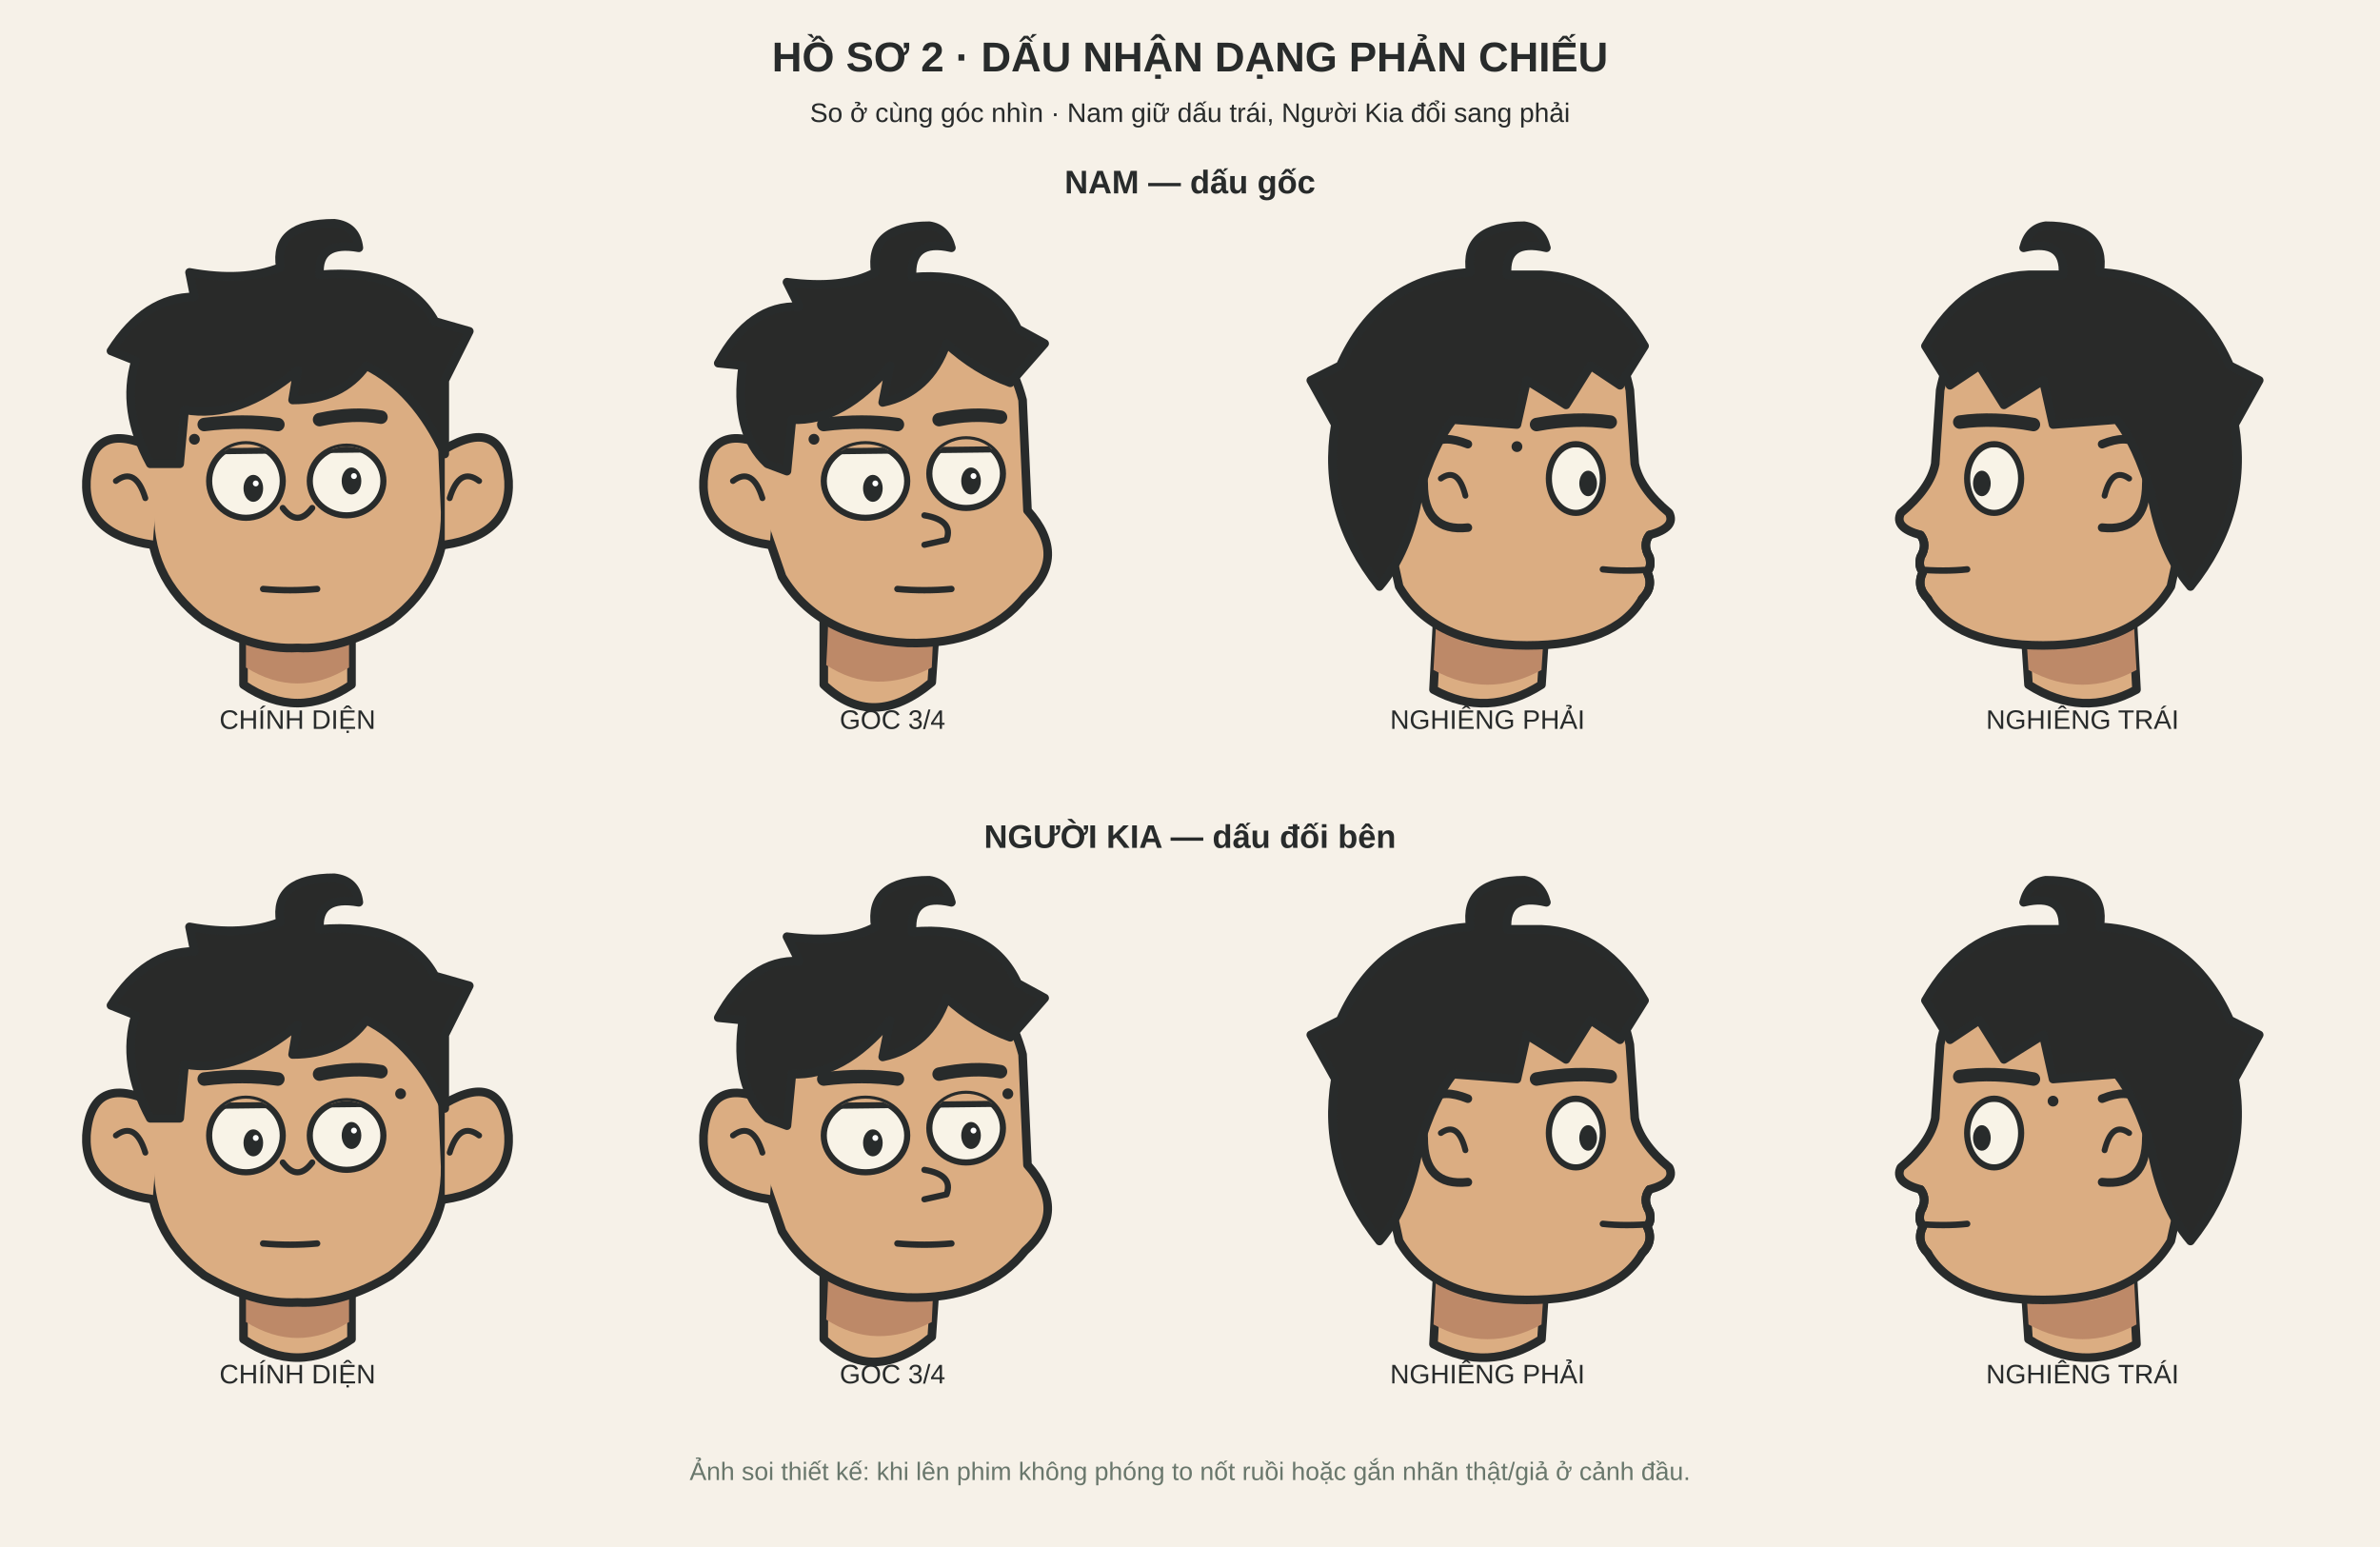
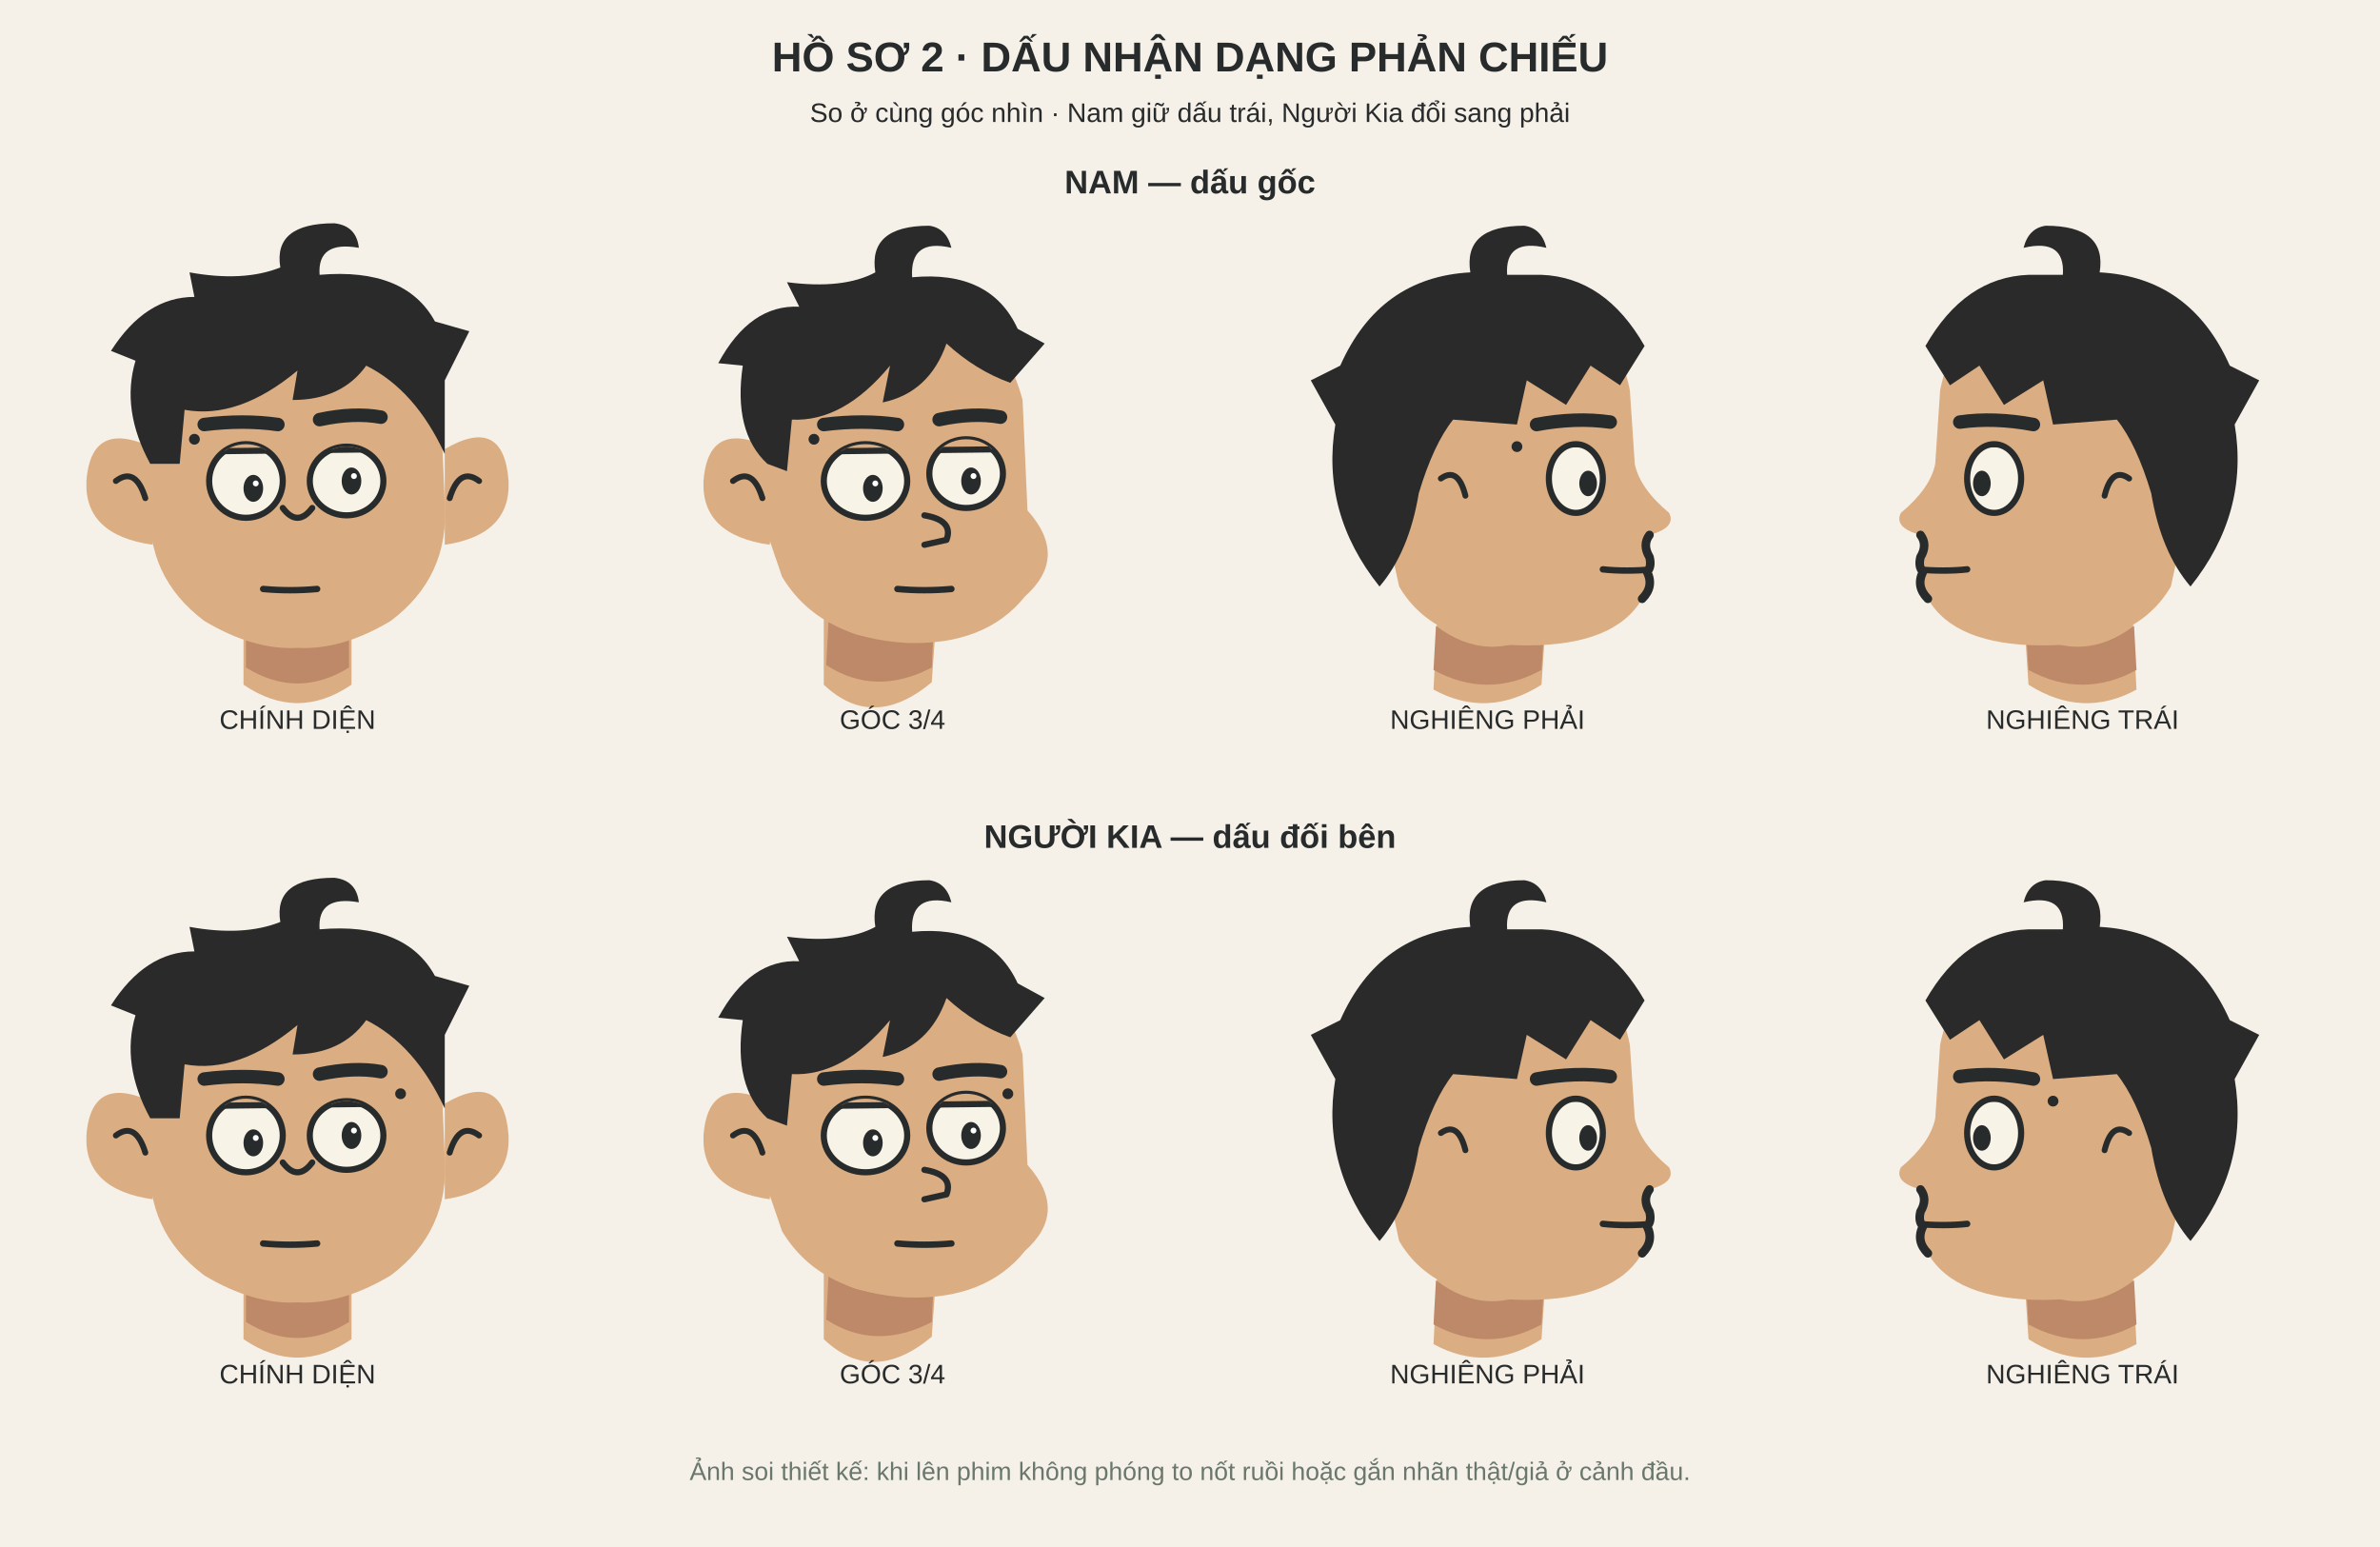
<svg xmlns="http://www.w3.org/2000/svg" width="1600" height="1040" viewBox="0 0 1600 1040">
  <rect width="1600" height="1040" fill="#f6f1e8" />
  <g font-family="Arial,sans-serif" fill="#282b2b" text-anchor="middle">
    <text x="800" y="48" font-size="28" font-weight="700">HỒ SƠ 2 · DẤU NHẬN DẠNG PHẢN CHIẾU</text>
    <text x="800" y="82" font-size="18">So ở cùng góc nhìn · Nam giữ dấu trái, Người Kia đổi sang phải</text>
    <g>
      <text x="800" y="130" font-size="22" font-weight="700">NAM — dấu gốc</text>
      <g>
        <g transform="translate(200 160) scale(1.65 1.65)">
          <g transform="translate(0 0) scale(1)" stroke="#282b2b" stroke-width="3.5" stroke-linejoin="round" stroke-linecap="round">
-             <path d="M -22 141 L -22 182 Q 0 197 22 182 L 22 141" fill="#dbad82" />
+             <path d="M -22 141 L -22 182 Q 0 197 22 182 L 22 141" fill="#dbad82" stroke="none" />
            <path d="M -21 155 Q 0 171 21 155 L 21 175 Q 0 188 -21 175 Z" fill="#bd8968" stroke="none" />
-             <path d="M -58 60 Q -52 25 0 25 Q 52 25 58 60 L 60 108 Q 62 138 38 156 Q 18 168 0 167 Q -18 168 -38 156 Q -62 138 -60 108 Z" fill="#dbad82" />
-             <path d="M -56 87 Q -84 72 -86 99 Q -87 121 -59 125 M 60 86 Q 84 72 86 99 Q 87 121 60 125" fill="#dbad82" />
+             <path d="M -58 60 Q -52 25 0 25 Q 52 25 58 60 L 60 108 Q 62 138 38 156 Q 18 168 0 167 Q -18 168 -38 156 Q -62 138 -60 108 Z" fill="#dbad82" stroke="none" />
+             <path d="M -56 87 Q -84 72 -86 99 Q -87 121 -59 125 M 60 86 Q 84 72 86 99 Q 87 121 60 125" fill="#dbad82" stroke="none" />
            <path d="M -74 99 Q -66 93 -62 106 M 74 99 Q 66 93 62 106" fill="none" stroke-width="2.4" />
-             <path d="M -60 92 Q -72 70 -66 50 L -76 46 Q -62 24 -42 24 L -44 14 Q -22 18 -7 12 Q -10 -6 15 -6 Q 24 -5 25 4 Q 8 1 9 15 Q 44 12 56 34 L 70 38 L 60 58 L 60 88 Q 48 62 28 52 Q 18 66 -2 66 L 0 54 Q -24 74 -46 70 L -48 92 Z" fill="#292a29" />
+             <path d="M -60 92 Q -72 70 -66 50 L -76 46 Q -62 24 -42 24 L -44 14 Q -22 18 -7 12 Q -10 -6 15 -6 Q 24 -5 25 4 Q 8 1 9 15 Q 44 12 56 34 L 70 38 L 60 58 L 60 88 Q 48 62 28 52 Q 18 66 -2 66 L 0 54 Q -24 74 -46 70 L -48 92 Z" fill="#292a29" stroke="none" />
            <g transform="translate(-10 0)">
              <defs>
                <clipPath id="nam-front-1-R4pe-eyes">
                  <ellipse cx="-11" cy="99" rx="15" ry="15" />
                  <ellipse cx="30" cy="99" rx="15" ry="14" />
                </clipPath>
              </defs>
              <ellipse cx="-11" cy="99" rx="15" ry="15" fill="#f8f3e7" stroke-width="2.5" />
              <ellipse cx="30" cy="99" rx="15" ry="14" fill="#f8f3e7" stroke-width="2.5" />
              <g clip-path="url(#nam-front-1-R4pe-eyes)">
                <ellipse cx="-8" cy="102" rx="4" ry="5.5" fill="#282b2b" stroke="none" />
                <ellipse cx="32" cy="99" rx="4" ry="5.5" fill="#282b2b" stroke="none" />
                <circle cx="-7" cy="100" r="1.2" fill="#ffffff" stroke="none" />
                <circle cx="33" cy="97" r="1.2" fill="#ffffff" stroke="none" />
                <path d="M -33 73 L 51 73 L 51 86 L -33 87 Z" fill="#dbad82" stroke-width="2.5" />
              </g>
              <path d="M -28 76 Q -12 74 2 76 M 19 74 Q 33 71 44 73" fill="none" stroke-width="5.5" />
              <circle cx="-32" data-identity-mark="nam" cy="82" r="2.2" fill="#282b2b" stroke="none" />
              <path d="M 4 110 Q 10 118 16 110" fill="none" stroke-width="2.5" />
              <g transform="translate(-6 0)">
                <path d="M 2 143 Q 13 144 24 143" fill="none" stroke-width="2.6" />
              </g>
            </g>
          </g>
        </g>
        <text x="200" y="490" font-size="18">CHÍNH DIỆN</text>
      </g>
      <g>
        <g transform="translate(600 160) scale(1.65 1.65)">
          <g transform="translate(0 0) scale(1)" stroke="#282b2b" stroke-width="3.5" stroke-linejoin="round" stroke-linecap="round">
-             <path d="M -28 141 L -28 182 Q -8 201 16 181 L 19 138" fill="#dbad82" />
+             <path d="M -28 141 L -28 182 Q -8 201 16 181 L 19 138" fill="#dbad82" stroke="none" />
            <path d="M -26 155 Q -8 171 17 153 L 16 175 Q -7 187 -27 174 Z" fill="#bd8968" stroke="none" />
-             <path d="M -55 60 Q -50 25 -9 25 Q 42 24 53 66 L 55 111 Q 72 130 54 146 Q 38 166 6 165 Q -30 163 -45 138 L -58 100 Z" fill="#dbad82" />
-             <path d="M -47 87 Q -75 72 -77 99 Q -78 121 -50 125" fill="#dbad82" />
+             <path d="M -55 60 Q -50 25 -9 25 Q 42 24 53 66 L 55 111 Q 72 130 54 146 Q 38 166 6 165 Q -30 163 -45 138 L -58 100 Z" fill="#dbad82" stroke="none" />
+             <path d="M -47 87 Q -75 72 -77 99 Q -78 121 -50 125" fill="#dbad82" stroke="none" />
            <path d="M -65 99 Q -57 93 -53 106" fill="none" stroke-width="2.4" />
-             <path d="M -51 92 Q -65 79 -61 52 L -71 51 Q -58 27 -38 28 L -43 18 Q -20 21 -7 14 Q -10 -5 15 -5 Q 22 -4 24 4 Q 7 0 8 16 Q 40 13 51 37 L 62 43 L 48 59 Q 34 54 22 43 Q 15 63 -4 67 L -1 52 Q -20 75 -41 74 L -43 95 Z" fill="#292a29" />
+             <path d="M -51 92 Q -65 79 -61 52 L -71 51 Q -58 27 -38 28 L -43 18 Q -20 21 -7 14 Q -10 -5 15 -5 Q 22 -4 24 4 Q 7 0 8 16 Q 40 13 51 37 L 62 43 L 48 59 Q 34 54 22 43 Q 15 63 -4 67 L -1 52 Q -20 75 -41 74 L -43 95 Z" fill="#292a29" stroke="none" />
            <g>
              <defs>
                <clipPath id="nam-three-1-R59e-eyes">
                  <ellipse cx="-11" cy="99" rx="17" ry="15" />
                  <ellipse cx="30" cy="96" rx="15" ry="14" />
                </clipPath>
              </defs>
              <ellipse cx="-11" cy="99" rx="17" ry="15" fill="#f8f3e7" stroke-width="2.5" />
              <ellipse cx="30" cy="96" rx="15" ry="14" fill="#f8f3e7" stroke-width="2.5" />
              <g clip-path="url(#nam-three-1-R59e-eyes)">
                <ellipse cx="-8" cy="102" rx="4" ry="5.5" fill="#282b2b" stroke="none" />
                <ellipse cx="32" cy="99" rx="4" ry="5.5" fill="#282b2b" stroke="none" />
                <circle cx="-7" cy="100" r="1.2" fill="#ffffff" stroke="none" />
                <circle cx="33" cy="97" r="1.2" fill="#ffffff" stroke="none" />
                <path d="M -33 73 L 51 73 L 51 86 L -33 87 Z" fill="#dbad82" stroke-width="2.5" />
              </g>
              <path d="M -28 76 Q -12 74 2 76 M 19 74 Q 33 71 44 73" fill="none" stroke-width="5.5" />
              <circle cx="-32" data-identity-mark="nam" cy="82" r="2.2" fill="#282b2b" stroke="none" />
              <path d="M 13 113 Q 25 115 22 123 L 13 125" fill="none" stroke-width="2.5" />
              <g>
                <path d="M 2 143 Q 13 144 24 143" fill="none" stroke-width="2.6" />
              </g>
            </g>
          </g>
        </g>
        <text x="600" y="490" font-size="18">GÓC 3/4</text>
      </g>
      <g>
        <g transform="translate(1000 160) scale(1.65 1.65)">
          <g transform="translate(0 0) scale(1)" stroke="#282b2b" stroke-width="3.5" stroke-linejoin="round" stroke-linecap="round">
-             <path d="M -20 146 L -22 184 Q 0 196 22 182 L 24 152" fill="#dbad82" />
-             <path d="M -21 158 Q 0 174 23 160 L 22 176 Q 0 188 -22 176 Z" fill="#bd8968" stroke="none" />
-             <path d="M -50 78 Q -48 24 4 22 Q 50 22 58 62 L 60 92 Q 62 102 74 112 Q 77 118 66 121 Q 63 125 66 130 Q 67 134 65 136 Q 68 142 63 147 Q 52 166 16 166 Q -22 166 -36 142 Z" fill="#dbad82" />
-             <path d="M -8 84 Q -28 76 -26 100 Q -26 120 -8 118" fill="#dbad82" />
-             <path d="M -19 98 Q -12 93 -9 105" fill="none" stroke-width="2.4" />
-             <path d="M 54 60 L 64 44 Q 48 16 22 15 Q 7 15 8 15 Q 7 0 24 4 Q 22 -4 15 -5 Q -10 -5 -7 14 Q -44 16 -60 52 L -72 58 L -62 76 Q -68 112 -44 142 Q -32 128 -28 104 Q -22 84 -14 74 L 12 76 L 16 58 L 32 68 L 42 52 Z" fill="#292a29" />
+             <path d="M -20 146 L -22 184 Q 0 196 22 182 L 24 152" fill="#dbad82" stroke="none" />
+             <path d="M -21 158 Q 0 174 23 160 L 22 176 Q 0 188 -22 176 Z" fill="#bd8968" stroke="none" />
+             <path d="M -50 78 Q -48 24 4 22 Q 50 22 58 62 L 60 92 Q 62 102 74 112 Q 77 118 66 121 Q 63 125 66 130 Q 67 134 65 136 Q 68 142 63 147 Q 52 166 16 166 Q -22 166 -36 142 Z" fill="#dbad82" stroke="none" />
+             <path d="M -8 84 Q -28 76 -26 100 Q -26 120 -8 118" fill="#dbad82" stroke="none" />
+             <path d="M -19 98 Q -12 93 -9 105" fill="none" stroke-width="2.4" />
+             <path d="M 54 60 L 64 44 Q 48 16 22 15 Q 7 15 8 15 Q 7 0 24 4 Q 22 -4 15 -5 Q -10 -5 -7 14 Q -44 16 -60 52 L -72 58 L -62 76 Q -68 112 -44 142 Q -32 128 -28 104 Q -22 84 -14 74 L 12 76 L 16 58 L 32 68 L 42 52 Z" fill="#292a29" stroke="none" />
            <defs>
              <clipPath id="nam-side-1-R5pe-eyes">
                <ellipse cx="36" cy="98" rx="11" ry="14" />
              </clipPath>
              <clipPath id="nam-side-1-R5pe-face">
                <path d="M -50 78 Q -48 24 4 22 Q 50 22 58 62 L 60 92 Q 62 102 74 112 Q 77 118 66 121 Q 63 125 66 130 Q 67 134 65 136 Q 68 142 63 147 Q 52 166 16 166 Q -22 166 -36 142 Z" />
              </clipPath>
            </defs>
            <ellipse cx="36" cy="98" rx="11" ry="14" fill="#f8f3e7" stroke-width="2.5" />
            <g clip-path="url(#nam-side-1-R5pe-eyes)">
              <ellipse cx="41" cy="100" rx="3.6" ry="5.2" fill="#282b2b" stroke="none" />
              <path d="M 18 66 H 56 V 84 H 18 Z" fill="#dbad82" stroke-width="2.5" />
            </g>
            <path d="M 20 76 Q 36 73 50 75" fill="none" stroke-width="5.5" />
            <circle cx="12" cy="85" r="2.2" fill="#282b2b" stroke="none" />
            <g clip-path="url(#nam-side-1-R5pe-face)">
              <path d="M 68 135 Q 56 136 47 135" fill="none" stroke-width="2.6" />
            </g>
            <path d="M 66 121 Q 63 125 66 130 Q 67 134 65 136 Q 68 142 63 147" fill="none" />
          </g>
        </g>
        <text x="1000" y="490" font-size="18">NGHIÊNG PHẢI</text>
      </g>
      <g>
        <g transform="translate(1400 160) scale(-1.65 1.65)">
          <g transform="translate(0 0) scale(1)" stroke="#282b2b" stroke-width="3.5" stroke-linejoin="round" stroke-linecap="round">
-             <path d="M -20 146 L -22 184 Q 0 196 22 182 L 24 152" fill="#dbad82" />
-             <path d="M -21 158 Q 0 174 23 160 L 22 176 Q 0 188 -22 176 Z" fill="#bd8968" stroke="none" />
-             <path d="M -50 78 Q -48 24 4 22 Q 50 22 58 62 L 60 92 Q 62 102 74 112 Q 77 118 66 121 Q 63 125 66 130 Q 67 134 65 136 Q 68 142 63 147 Q 52 166 16 166 Q -22 166 -36 142 Z" fill="#dbad82" />
-             <path d="M -8 84 Q -28 76 -26 100 Q -26 120 -8 118" fill="#dbad82" />
-             <path d="M -19 98 Q -12 93 -9 105" fill="none" stroke-width="2.4" />
-             <path d="M 54 60 L 64 44 Q 48 16 22 15 Q 7 15 8 15 Q 7 0 24 4 Q 22 -4 15 -5 Q -10 -5 -7 14 Q -44 16 -60 52 L -72 58 L -62 76 Q -68 112 -44 142 Q -32 128 -28 104 Q -22 84 -14 74 L 12 76 L 16 58 L 32 68 L 42 52 Z" fill="#292a29" />
+             <path d="M -20 146 L -22 184 Q 0 196 22 182 L 24 152" fill="#dbad82" stroke="none" />
+             <path d="M -21 158 Q 0 174 23 160 L 22 176 Q 0 188 -22 176 Z" fill="#bd8968" stroke="none" />
+             <path d="M -50 78 Q -48 24 4 22 Q 50 22 58 62 L 60 92 Q 62 102 74 112 Q 77 118 66 121 Q 63 125 66 130 Q 67 134 65 136 Q 68 142 63 147 Q 52 166 16 166 Q -22 166 -36 142 Z" fill="#dbad82" stroke="none" />
+             <path d="M -8 84 Q -28 76 -26 100 Q -26 120 -8 118" fill="#dbad82" stroke="none" />
+             <path d="M -19 98 Q -12 93 -9 105" fill="none" stroke-width="2.4" />
+             <path d="M 54 60 L 64 44 Q 48 16 22 15 Q 7 15 8 15 Q 7 0 24 4 Q 22 -4 15 -5 Q -10 -5 -7 14 Q -44 16 -60 52 L -72 58 L -62 76 Q -68 112 -44 142 Q -32 128 -28 104 Q -22 84 -14 74 L 12 76 L 16 58 L 32 68 L 42 52 Z" fill="#292a29" stroke="none" />
            <defs>
              <clipPath id="nam-side--1-R69e-eyes">
                <ellipse cx="36" cy="98" rx="11" ry="14" />
              </clipPath>
              <clipPath id="nam-side--1-R69e-face">
                <path d="M -50 78 Q -48 24 4 22 Q 50 22 58 62 L 60 92 Q 62 102 74 112 Q 77 118 66 121 Q 63 125 66 130 Q 67 134 65 136 Q 68 142 63 147 Q 52 166 16 166 Q -22 166 -36 142 Z" />
              </clipPath>
            </defs>
            <ellipse cx="36" cy="98" rx="11" ry="14" fill="#f8f3e7" stroke-width="2.5" />
            <g clip-path="url(#nam-side--1-R69e-eyes)">
              <ellipse cx="41" cy="100" rx="3.6" ry="5.2" fill="#282b2b" stroke="none" />
              <path d="M 18 66 H 56 V 84 H 18 Z" fill="#dbad82" stroke-width="2.5" />
            </g>
            <path d="M 20 76 Q 36 73 50 75" fill="none" stroke-width="5.5" />
            <g clip-path="url(#nam-side--1-R69e-face)">
              <path d="M 68 135 Q 56 136 47 135" fill="none" stroke-width="2.6" />
            </g>
            <path d="M 66 121 Q 63 125 66 130 Q 67 134 65 136 Q 68 142 63 147" fill="none" />
          </g>
        </g>
        <text x="1400" y="490" font-size="18">NGHIÊNG TRÁI</text>
      </g>
    </g>
    <g>
      <text x="800" y="570" font-size="22" font-weight="700">NGƯỜI KIA — dấu đối bên</text>
      <g>
        <g transform="translate(200 600) scale(1.65 1.65)">
          <g transform="translate(0 0) scale(1)" stroke="#282b2b" stroke-width="3.5" stroke-linejoin="round" stroke-linecap="round">
-             <path d="M -22 141 L -22 182 Q 0 197 22 182 L 22 141" fill="#dbad82" />
+             <path d="M -22 141 L -22 182 Q 0 197 22 182 L 22 141" fill="#dbad82" stroke="none" />
            <path d="M -21 155 Q 0 171 21 155 L 21 175 Q 0 188 -21 175 Z" fill="#bd8968" stroke="none" />
-             <path d="M -58 60 Q -52 25 0 25 Q 52 25 58 60 L 60 108 Q 62 138 38 156 Q 18 168 0 167 Q -18 168 -38 156 Q -62 138 -60 108 Z" fill="#dbad82" />
-             <path d="M -56 87 Q -84 72 -86 99 Q -87 121 -59 125 M 60 86 Q 84 72 86 99 Q 87 121 60 125" fill="#dbad82" />
+             <path d="M -58 60 Q -52 25 0 25 Q 52 25 58 60 L 60 108 Q 62 138 38 156 Q 18 168 0 167 Q -18 168 -38 156 Q -62 138 -60 108 Z" fill="#dbad82" stroke="none" />
+             <path d="M -56 87 Q -84 72 -86 99 Q -87 121 -59 125 M 60 86 Q 84 72 86 99 Q 87 121 60 125" fill="#dbad82" stroke="none" />
            <path d="M -74 99 Q -66 93 -62 106 M 74 99 Q 66 93 62 106" fill="none" stroke-width="2.4" />
-             <path d="M -60 92 Q -72 70 -66 50 L -76 46 Q -62 24 -42 24 L -44 14 Q -22 18 -7 12 Q -10 -6 15 -6 Q 24 -5 25 4 Q 8 1 9 15 Q 44 12 56 34 L 70 38 L 60 58 L 60 88 Q 48 62 28 52 Q 18 66 -2 66 L 0 54 Q -24 74 -46 70 L -48 92 Z" fill="#292a29" />
+             <path d="M -60 92 Q -72 70 -66 50 L -76 46 Q -62 24 -42 24 L -44 14 Q -22 18 -7 12 Q -10 -6 15 -6 Q 24 -5 25 4 Q 8 1 9 15 Q 44 12 56 34 L 70 38 L 60 58 L 60 88 Q 48 62 28 52 Q 18 66 -2 66 L 0 54 Q -24 74 -46 70 L -48 92 Z" fill="#292a29" stroke="none" />
            <g transform="translate(-10 0)">
              <defs>
                <clipPath id="nguoi-kia-front-1-R4qe-eyes">
                  <ellipse cx="-11" cy="99" rx="15" ry="15" />
                  <ellipse cx="30" cy="99" rx="15" ry="14" />
                </clipPath>
              </defs>
              <ellipse cx="-11" cy="99" rx="15" ry="15" fill="#f8f3e7" stroke-width="2.5" />
              <ellipse cx="30" cy="99" rx="15" ry="14" fill="#f8f3e7" stroke-width="2.5" />
              <g clip-path="url(#nguoi-kia-front-1-R4qe-eyes)">
                <ellipse cx="-8" cy="102" rx="4" ry="5.5" fill="#282b2b" stroke="none" />
                <ellipse cx="32" cy="99" rx="4" ry="5.5" fill="#282b2b" stroke="none" />
                <circle cx="-7" cy="100" r="1.2" fill="#ffffff" stroke="none" />
                <circle cx="33" cy="97" r="1.2" fill="#ffffff" stroke="none" />
                <path d="M -33 73 L 51 73 L 51 86 L -33 87 Z" fill="#dbad82" stroke-width="2.5" />
              </g>
              <path d="M -28 76 Q -12 74 2 76 M 19 74 Q 33 71 44 73" fill="none" stroke-width="5.5" />
              <circle cx="52" data-identity-mark="nguoi-kia" cy="82" r="2.2" fill="#282b2b" stroke="none" />
              <path d="M 4 110 Q 10 118 16 110" fill="none" stroke-width="2.5" />
              <g transform="translate(-6 0)">
                <path d="M 2 143 Q 13 144 24 143" fill="none" stroke-width="2.6" />
              </g>
            </g>
          </g>
        </g>
        <text x="200" y="930" font-size="18">CHÍNH DIỆN</text>
      </g>
      <g>
        <g transform="translate(600 600) scale(1.65 1.65)">
          <g transform="translate(0 0) scale(1)" stroke="#282b2b" stroke-width="3.5" stroke-linejoin="round" stroke-linecap="round">
-             <path d="M -28 141 L -28 182 Q -8 201 16 181 L 19 138" fill="#dbad82" />
+             <path d="M -28 141 L -28 182 Q -8 201 16 181 L 19 138" fill="#dbad82" stroke="none" />
            <path d="M -26 155 Q -8 171 17 153 L 16 175 Q -7 187 -27 174 Z" fill="#bd8968" stroke="none" />
-             <path d="M -55 60 Q -50 25 -9 25 Q 42 24 53 66 L 55 111 Q 72 130 54 146 Q 38 166 6 165 Q -30 163 -45 138 L -58 100 Z" fill="#dbad82" />
-             <path d="M -47 87 Q -75 72 -77 99 Q -78 121 -50 125" fill="#dbad82" />
+             <path d="M -55 60 Q -50 25 -9 25 Q 42 24 53 66 L 55 111 Q 72 130 54 146 Q 38 166 6 165 Q -30 163 -45 138 L -58 100 Z" fill="#dbad82" stroke="none" />
+             <path d="M -47 87 Q -75 72 -77 99 Q -78 121 -50 125" fill="#dbad82" stroke="none" />
            <path d="M -65 99 Q -57 93 -53 106" fill="none" stroke-width="2.4" />
-             <path d="M -51 92 Q -65 79 -61 52 L -71 51 Q -58 27 -38 28 L -43 18 Q -20 21 -7 14 Q -10 -5 15 -5 Q 22 -4 24 4 Q 7 0 8 16 Q 40 13 51 37 L 62 43 L 48 59 Q 34 54 22 43 Q 15 63 -4 67 L -1 52 Q -20 75 -41 74 L -43 95 Z" fill="#292a29" />
+             <path d="M -51 92 Q -65 79 -61 52 L -71 51 Q -58 27 -38 28 L -43 18 Q -20 21 -7 14 Q -10 -5 15 -5 Q 22 -4 24 4 Q 7 0 8 16 Q 40 13 51 37 L 62 43 L 48 59 Q 34 54 22 43 Q 15 63 -4 67 L -1 52 Q -20 75 -41 74 L -43 95 Z" fill="#292a29" stroke="none" />
            <g>
              <defs>
                <clipPath id="nguoi-kia-three-1-R5ae-eyes">
                  <ellipse cx="-11" cy="99" rx="17" ry="15" />
                  <ellipse cx="30" cy="96" rx="15" ry="14" />
                </clipPath>
              </defs>
              <ellipse cx="-11" cy="99" rx="17" ry="15" fill="#f8f3e7" stroke-width="2.5" />
              <ellipse cx="30" cy="96" rx="15" ry="14" fill="#f8f3e7" stroke-width="2.5" />
              <g clip-path="url(#nguoi-kia-three-1-R5ae-eyes)">
                <ellipse cx="-8" cy="102" rx="4" ry="5.5" fill="#282b2b" stroke="none" />
                <ellipse cx="32" cy="99" rx="4" ry="5.5" fill="#282b2b" stroke="none" />
                <circle cx="-7" cy="100" r="1.2" fill="#ffffff" stroke="none" />
                <circle cx="33" cy="97" r="1.2" fill="#ffffff" stroke="none" />
                <path d="M -33 73 L 51 73 L 51 86 L -33 87 Z" fill="#dbad82" stroke-width="2.5" />
              </g>
              <path d="M -28 76 Q -12 74 2 76 M 19 74 Q 33 71 44 73" fill="none" stroke-width="5.5" />
              <circle cx="47" data-identity-mark="nguoi-kia" cy="82" r="2.2" fill="#282b2b" stroke="none" />
              <path d="M 13 113 Q 25 115 22 123 L 13 125" fill="none" stroke-width="2.5" />
              <g>
                <path d="M 2 143 Q 13 144 24 143" fill="none" stroke-width="2.6" />
              </g>
            </g>
          </g>
        </g>
        <text x="600" y="930" font-size="18">GÓC 3/4</text>
      </g>
      <g>
        <g transform="translate(1000 600) scale(1.65 1.65)">
          <g transform="translate(0 0) scale(1)" stroke="#282b2b" stroke-width="3.5" stroke-linejoin="round" stroke-linecap="round">
-             <path d="M -20 146 L -22 184 Q 0 196 22 182 L 24 152" fill="#dbad82" />
-             <path d="M -21 158 Q 0 174 23 160 L 22 176 Q 0 188 -22 176 Z" fill="#bd8968" stroke="none" />
-             <path d="M -50 78 Q -48 24 4 22 Q 50 22 58 62 L 60 92 Q 62 102 74 112 Q 77 118 66 121 Q 63 125 66 130 Q 67 134 65 136 Q 68 142 63 147 Q 52 166 16 166 Q -22 166 -36 142 Z" fill="#dbad82" />
-             <path d="M -8 84 Q -28 76 -26 100 Q -26 120 -8 118" fill="#dbad82" />
-             <path d="M -19 98 Q -12 93 -9 105" fill="none" stroke-width="2.4" />
-             <path d="M 54 60 L 64 44 Q 48 16 22 15 Q 7 15 8 15 Q 7 0 24 4 Q 22 -4 15 -5 Q -10 -5 -7 14 Q -44 16 -60 52 L -72 58 L -62 76 Q -68 112 -44 142 Q -32 128 -28 104 Q -22 84 -14 74 L 12 76 L 16 58 L 32 68 L 42 52 Z" fill="#292a29" />
+             <path d="M -20 146 L -22 184 Q 0 196 22 182 L 24 152" fill="#dbad82" stroke="none" />
+             <path d="M -21 158 Q 0 174 23 160 L 22 176 Q 0 188 -22 176 Z" fill="#bd8968" stroke="none" />
+             <path d="M -50 78 Q -48 24 4 22 Q 50 22 58 62 L 60 92 Q 62 102 74 112 Q 77 118 66 121 Q 63 125 66 130 Q 67 134 65 136 Q 68 142 63 147 Q 52 166 16 166 Q -22 166 -36 142 Z" fill="#dbad82" stroke="none" />
+             <path d="M -8 84 Q -28 76 -26 100 Q -26 120 -8 118" fill="#dbad82" stroke="none" />
+             <path d="M -19 98 Q -12 93 -9 105" fill="none" stroke-width="2.4" />
+             <path d="M 54 60 L 64 44 Q 48 16 22 15 Q 7 15 8 15 Q 7 0 24 4 Q 22 -4 15 -5 Q -10 -5 -7 14 Q -44 16 -60 52 L -72 58 L -62 76 Q -68 112 -44 142 Q -32 128 -28 104 Q -22 84 -14 74 L 12 76 L 16 58 L 32 68 L 42 52 Z" fill="#292a29" stroke="none" />
            <defs>
              <clipPath id="nguoi-kia-side-1-R5qe-eyes">
                <ellipse cx="36" cy="98" rx="11" ry="14" />
              </clipPath>
              <clipPath id="nguoi-kia-side-1-R5qe-face">
                <path d="M -50 78 Q -48 24 4 22 Q 50 22 58 62 L 60 92 Q 62 102 74 112 Q 77 118 66 121 Q 63 125 66 130 Q 67 134 65 136 Q 68 142 63 147 Q 52 166 16 166 Q -22 166 -36 142 Z" />
              </clipPath>
            </defs>
            <ellipse cx="36" cy="98" rx="11" ry="14" fill="#f8f3e7" stroke-width="2.5" />
            <g clip-path="url(#nguoi-kia-side-1-R5qe-eyes)">
              <ellipse cx="41" cy="100" rx="3.6" ry="5.2" fill="#282b2b" stroke="none" />
              <path d="M 18 66 H 56 V 84 H 18 Z" fill="#dbad82" stroke-width="2.5" />
            </g>
            <path d="M 20 76 Q 36 73 50 75" fill="none" stroke-width="5.5" />
            <g clip-path="url(#nguoi-kia-side-1-R5qe-face)">
              <path d="M 68 135 Q 56 136 47 135" fill="none" stroke-width="2.6" />
            </g>
            <path d="M 66 121 Q 63 125 66 130 Q 67 134 65 136 Q 68 142 63 147" fill="none" />
          </g>
        </g>
        <text x="1000" y="930" font-size="18">NGHIÊNG PHẢI</text>
      </g>
      <g>
        <g transform="translate(1400 600) scale(-1.65 1.65)">
          <g transform="translate(0 0) scale(1)" stroke="#282b2b" stroke-width="3.5" stroke-linejoin="round" stroke-linecap="round">
-             <path d="M -20 146 L -22 184 Q 0 196 22 182 L 24 152" fill="#dbad82" />
-             <path d="M -21 158 Q 0 174 23 160 L 22 176 Q 0 188 -22 176 Z" fill="#bd8968" stroke="none" />
-             <path d="M -50 78 Q -48 24 4 22 Q 50 22 58 62 L 60 92 Q 62 102 74 112 Q 77 118 66 121 Q 63 125 66 130 Q 67 134 65 136 Q 68 142 63 147 Q 52 166 16 166 Q -22 166 -36 142 Z" fill="#dbad82" />
-             <path d="M -8 84 Q -28 76 -26 100 Q -26 120 -8 118" fill="#dbad82" />
-             <path d="M -19 98 Q -12 93 -9 105" fill="none" stroke-width="2.4" />
-             <path d="M 54 60 L 64 44 Q 48 16 22 15 Q 7 15 8 15 Q 7 0 24 4 Q 22 -4 15 -5 Q -10 -5 -7 14 Q -44 16 -60 52 L -72 58 L -62 76 Q -68 112 -44 142 Q -32 128 -28 104 Q -22 84 -14 74 L 12 76 L 16 58 L 32 68 L 42 52 Z" fill="#292a29" />
+             <path d="M -20 146 L -22 184 Q 0 196 22 182 L 24 152" fill="#dbad82" stroke="none" />
+             <path d="M -21 158 Q 0 174 23 160 L 22 176 Q 0 188 -22 176 Z" fill="#bd8968" stroke="none" />
+             <path d="M -50 78 Q -48 24 4 22 Q 50 22 58 62 L 60 92 Q 62 102 74 112 Q 77 118 66 121 Q 63 125 66 130 Q 67 134 65 136 Q 68 142 63 147 Q 52 166 16 166 Q -22 166 -36 142 Z" fill="#dbad82" stroke="none" />
+             <path d="M -8 84 Q -28 76 -26 100 Q -26 120 -8 118" fill="#dbad82" stroke="none" />
+             <path d="M -19 98 Q -12 93 -9 105" fill="none" stroke-width="2.4" />
+             <path d="M 54 60 L 64 44 Q 48 16 22 15 Q 7 15 8 15 Q 7 0 24 4 Q 22 -4 15 -5 Q -10 -5 -7 14 Q -44 16 -60 52 L -72 58 L -62 76 Q -68 112 -44 142 Q -32 128 -28 104 Q -22 84 -14 74 L 12 76 L 16 58 L 32 68 L 42 52 Z" fill="#292a29" stroke="none" />
            <defs>
              <clipPath id="nguoi-kia-side--1-R6ae-eyes">
                <ellipse cx="36" cy="98" rx="11" ry="14" />
              </clipPath>
              <clipPath id="nguoi-kia-side--1-R6ae-face">
                <path d="M -50 78 Q -48 24 4 22 Q 50 22 58 62 L 60 92 Q 62 102 74 112 Q 77 118 66 121 Q 63 125 66 130 Q 67 134 65 136 Q 68 142 63 147 Q 52 166 16 166 Q -22 166 -36 142 Z" />
              </clipPath>
            </defs>
            <ellipse cx="36" cy="98" rx="11" ry="14" fill="#f8f3e7" stroke-width="2.5" />
            <g clip-path="url(#nguoi-kia-side--1-R6ae-eyes)">
              <ellipse cx="41" cy="100" rx="3.6" ry="5.2" fill="#282b2b" stroke="none" />
              <path d="M 18 66 H 56 V 84 H 18 Z" fill="#dbad82" stroke-width="2.5" />
            </g>
            <path d="M 20 76 Q 36 73 50 75" fill="none" stroke-width="5.5" />
            <circle cx="12" cy="85" r="2.2" fill="#282b2b" stroke="none" />
            <g clip-path="url(#nguoi-kia-side--1-R6ae-face)">
              <path d="M 68 135 Q 56 136 47 135" fill="none" stroke-width="2.6" />
            </g>
            <path d="M 66 121 Q 63 125 66 130 Q 67 134 65 136 Q 68 142 63 147" fill="none" />
          </g>
        </g>
        <text x="1400" y="930" font-size="18">NGHIÊNG TRÁI</text>
      </g>
    </g>
    <text x="800" y="995" font-size="17" fill="#69776c">Ảnh soi thiết kế: khi lên phim không phóng to nốt ruồi hoặc gắn nhãn thật/giả ở cảnh đầu.</text>
  </g>
</svg>
